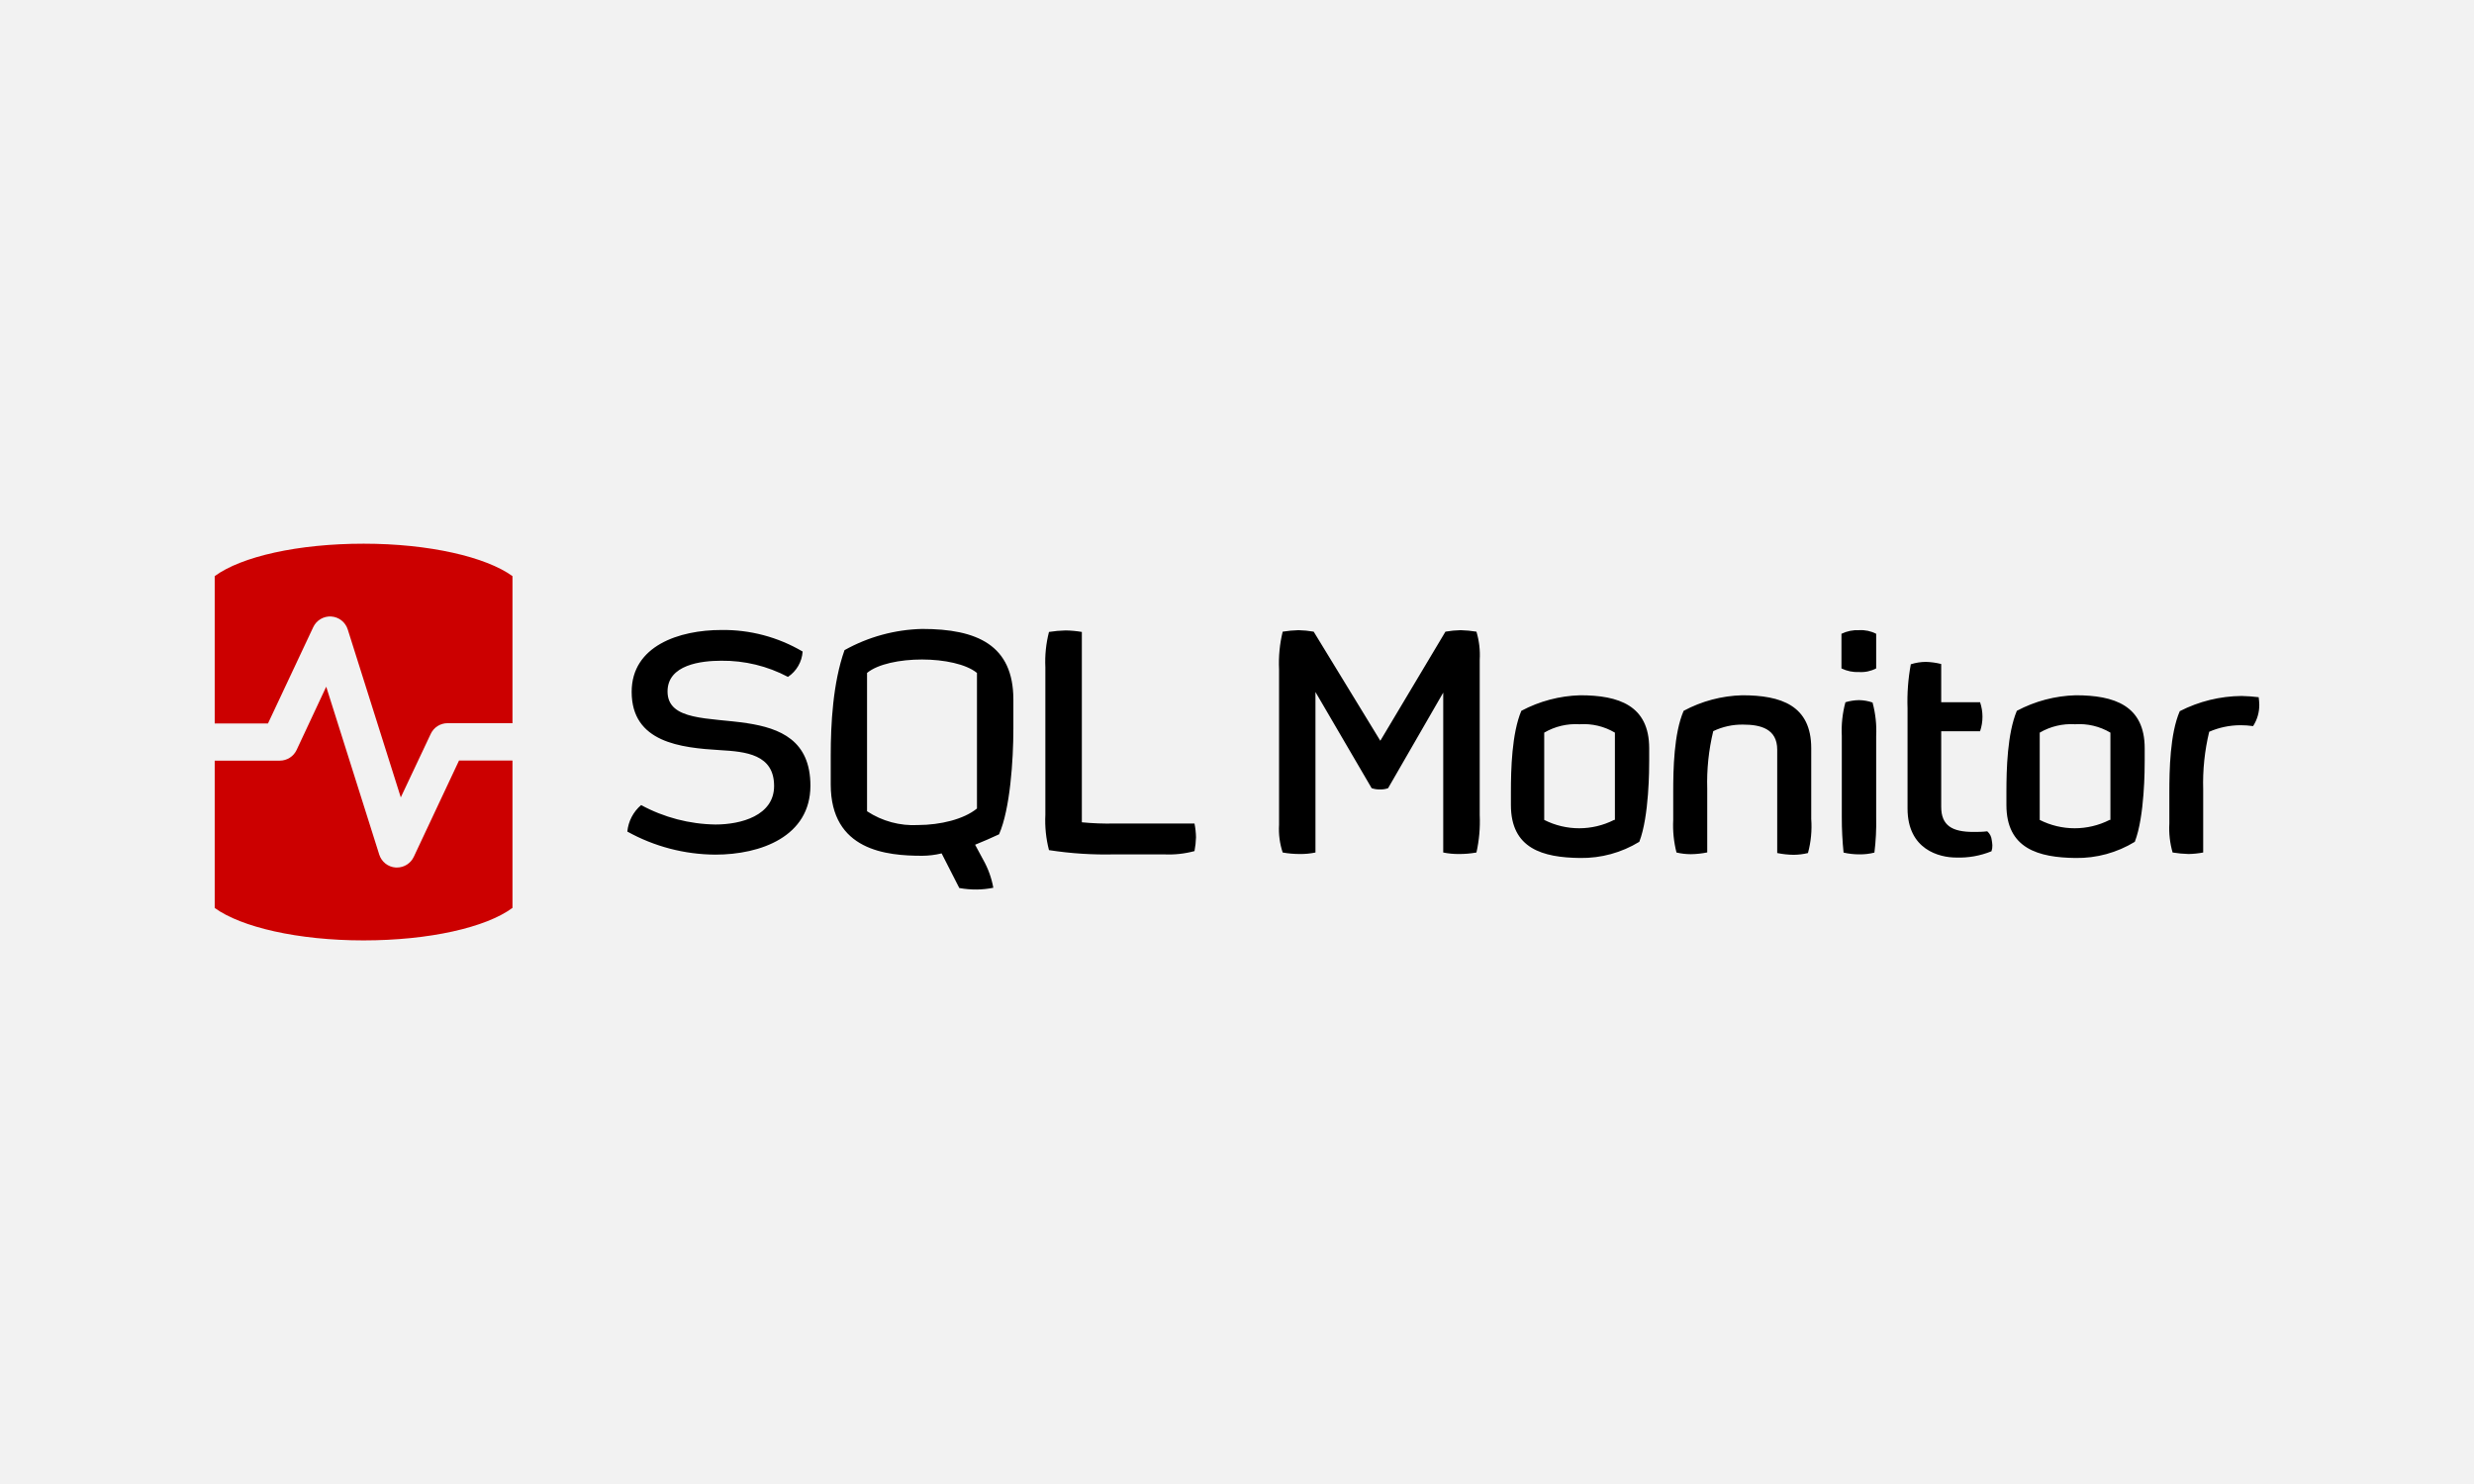
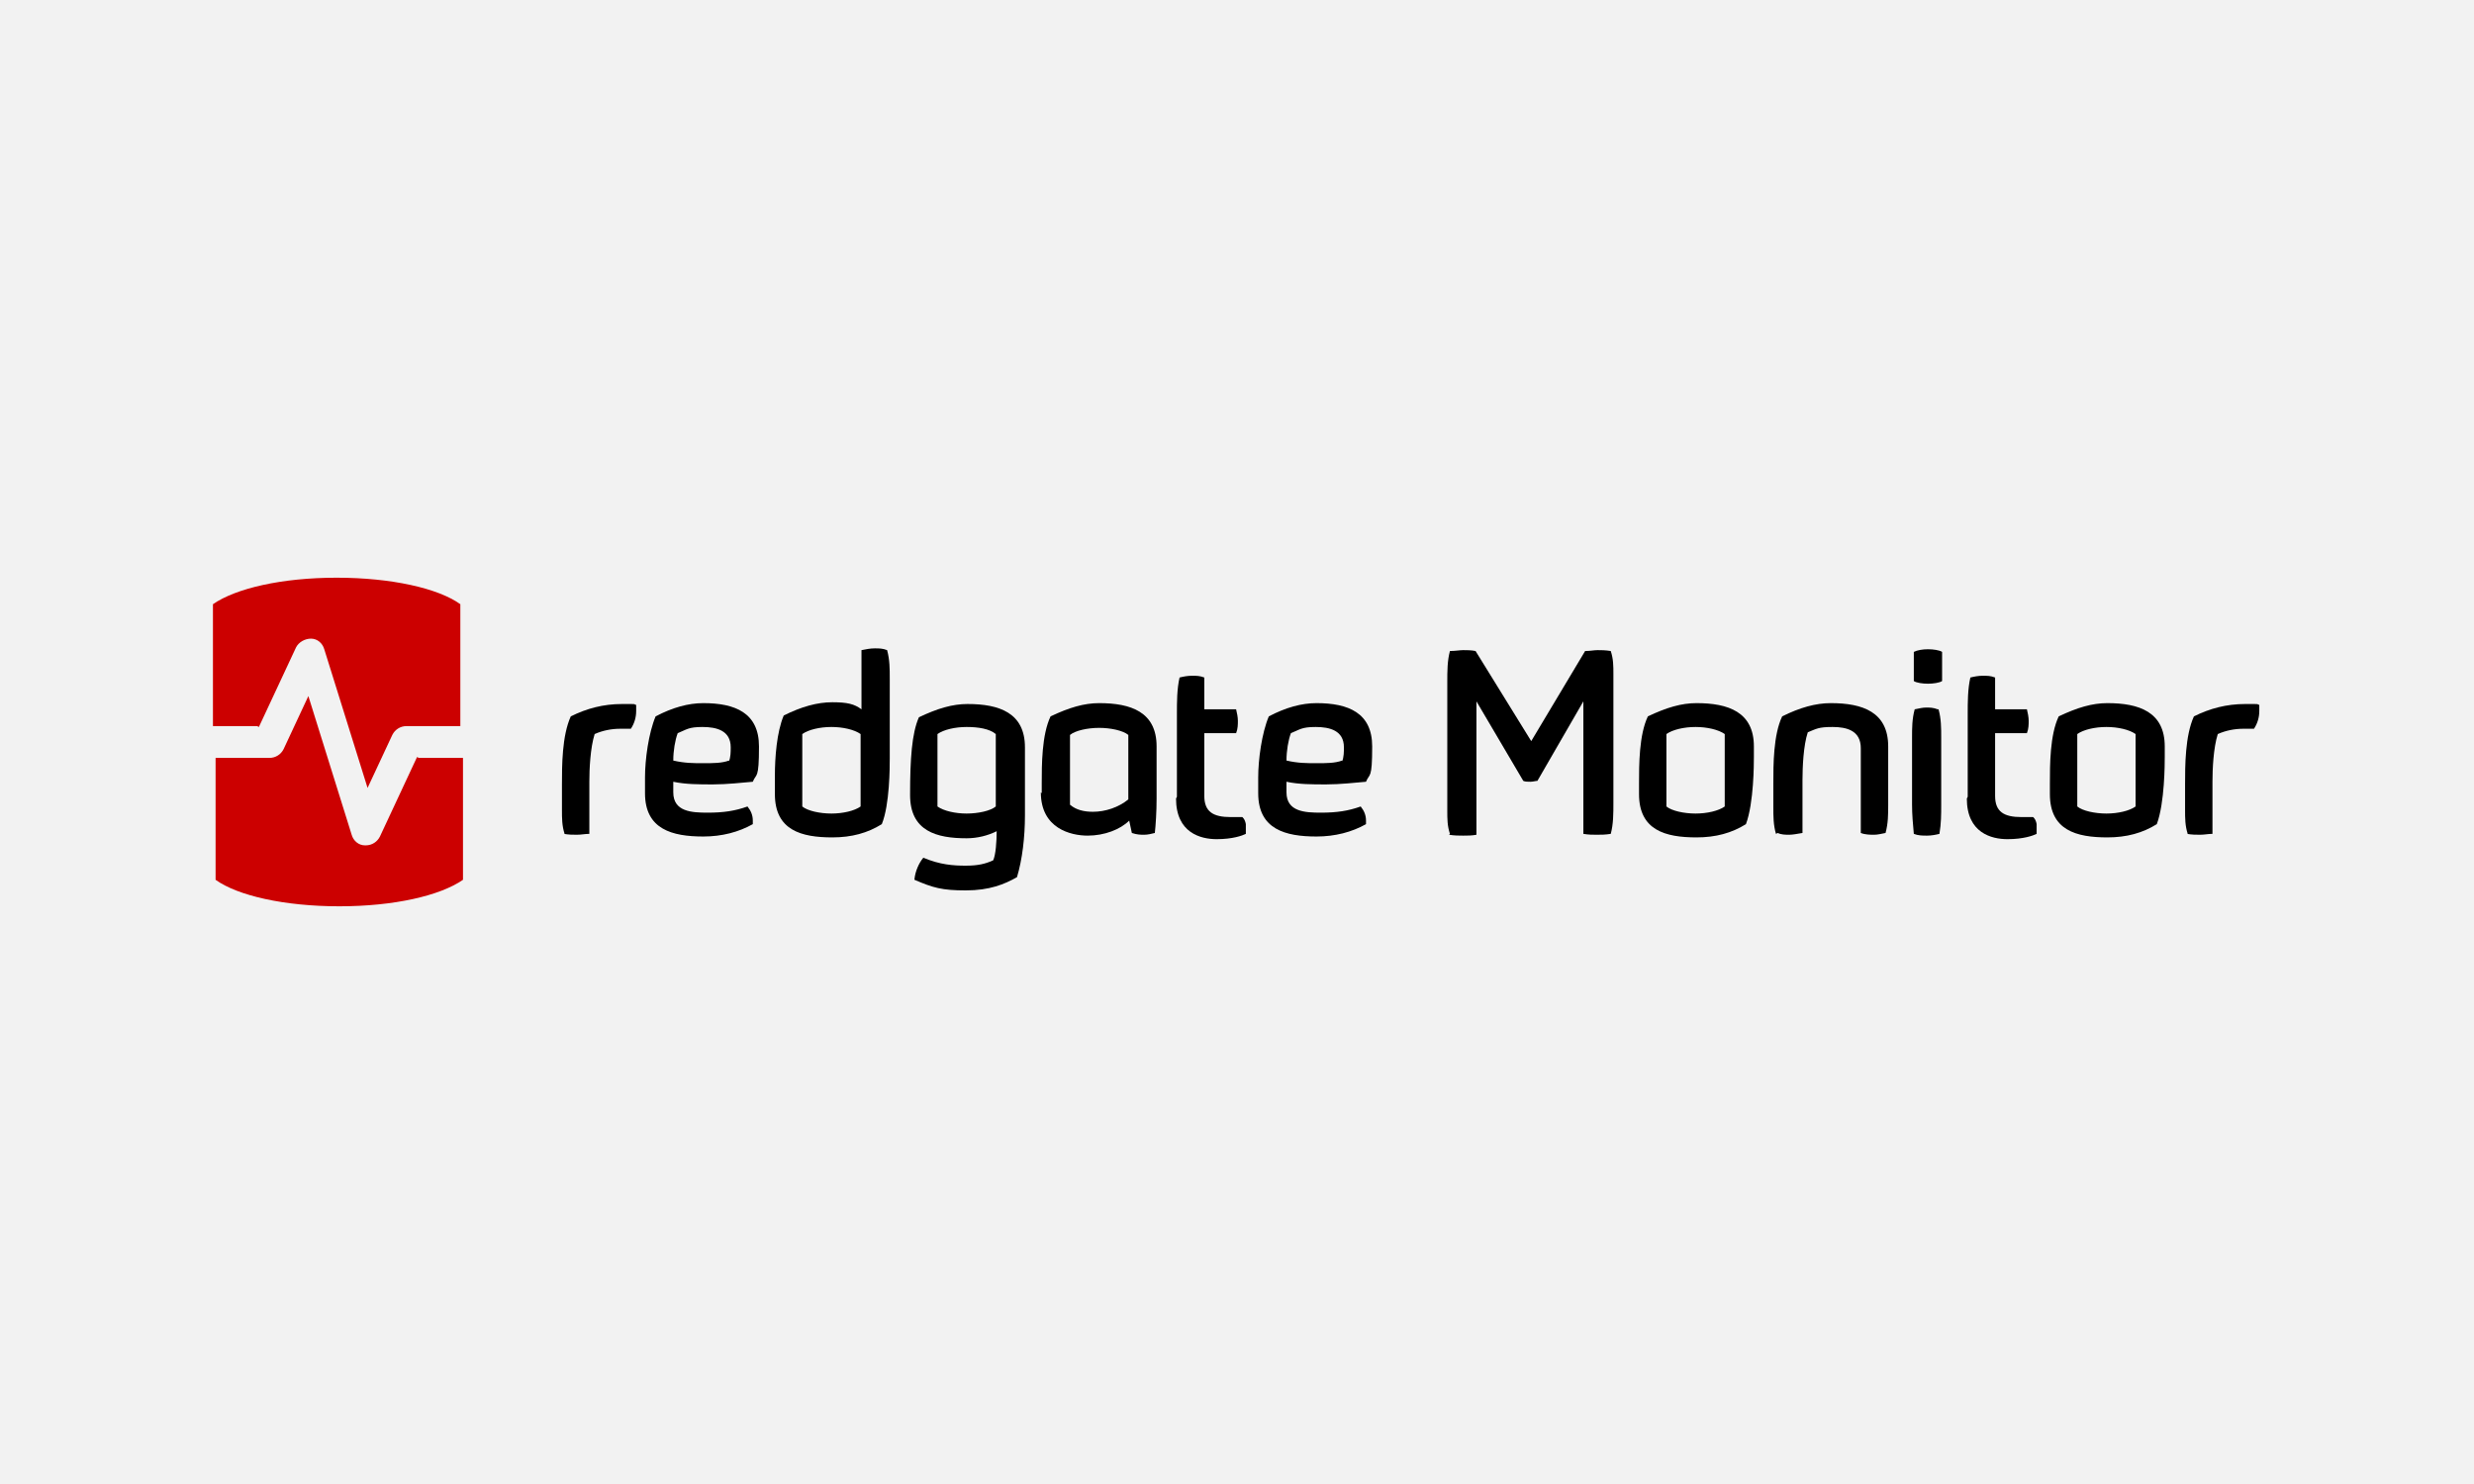
- <svg xmlns="http://www.w3.org/2000/svg" width="280" height="168" viewBox="0 0 280 168">
+ <svg xmlns="http://www.w3.org/2000/svg" id="Layer_1" data-name="Layer 1" version="1.1" viewBox="0 0 280 168">
  <defs>
-     <style>.cls-1{fill:#f2f2f2;}.cls-2{fill:#c00;}</style>
+     <style>
+       .cls-1 {
+         fill: #000;
+       }
+ 
+       .cls-1, .cls-2, .cls-3 {
+         stroke-width: 0px;
+       }
+ 
+       .cls-2 {
+         fill: #f2f2f2;
+       }
+ 
+       .cls-3 {
+         fill: #c00;
+       }
+     </style>
  </defs>
-   <path class="cls-1" d="M0 0h280v168h-280z" />
-   <path class="cls-2" d="M30.33 81.9l5.12-10.9a2.1 2.1 0 0 1 3.91.27l6 19 3.39-7.19a2.1 2.1 0 0 1 1.9-1.21h7.35v-16.65c-3-2.17-9.42-3.67-16.84-3.67s-13.83 1.45-16.86 3.67v16.68zm21.62 4.2l-5.12 10.9a2.1 2.1 0 0 1-1.9 1.21h-.14a2.1 2.1 0 0 1-1.87-1.47l-6-19-3.35 7.16a2.1 2.1 0 0 1-1.9 1.21h-7.37v16.68c3 2.17 9.42 3.67 16.84 3.67s13.86-1.46 16.86-3.68v-16.68z" />
-   <path d="M71 94.14a4.51 4.51 0 0 1 1.56-3 18.19 18.19 0 0 0 8.42 2.2c2.87 0 6.63-1 6.63-4.36 0-3.59-3.21-3.89-6.12-4.06-4.43-.27-10-.85-10-6.6 0-5.21 5.38-7 10.15-7a17.62 17.62 0 0 1 9.2 2.44 3.75 3.75 0 0 1-1.66 2.87 15.77 15.77 0 0 0-7.54-1.83c-2.27 0-6.09.44-6.09 3.48 0 3.35 4.7 2.94 9 3.59 3.72.57 7.17 1.93 7.17 7.07 0 5.75-5.61 7.81-10.76 7.81a20.73 20.73 0 0 1-9.96-2.61zm37.57 6.39l-2-3.92a9.54 9.54 0 0 1-2.2.27c-4 0-10.35-.57-10.35-8.08v-3.29c0-3.52.24-8.19 1.56-11.91a18.92 18.92 0 0 1 8.79-2.4c6.22 0 10.32 1.83 10.32 8v3.31c0 3.55-.37 9.1-1.62 11.94-.88.41-1.79.81-2.71 1.18l.91 1.69a10.1 10.1 0 0 1 1.15 3.18 9.73 9.73 0 0 1-1.86.2 10.74 10.74 0 0 1-1.99-.17zm2-9v-15.35c-1.22-1-3.72-1.52-6.22-1.52s-5 .51-6.22 1.52v15.66a9.54 9.54 0 0 0 5.78 1.56c2.53-.01 5.17-.65 6.66-1.87zm8.15 4.71a13.36 13.36 0 0 1-.41-4v-16.7a13.47 13.47 0 0 1 .41-4 14 14 0 0 1 1.89-.17 12.24 12.24 0 0 1 1.83.17v21.55a31.18 31.18 0 0 0 3.65.14h9.1a8.73 8.73 0 0 1 .17 1.56 9.83 9.83 0 0 1-.17 1.56 11.13 11.13 0 0 1-3.48.37h-5.51a41.67 41.67 0 0 1-7.48-.48zm26.45.27a8.4 8.4 0 0 1-.41-3.15v-17.59a15 15 0 0 1 .41-4.26 13.59 13.59 0 0 1 1.79-.17 11.39 11.39 0 0 1 1.72.17l7.54 12.35 7.37-12.35a11.38 11.38 0 0 1 1.72-.17 13.6 13.6 0 0 1 1.79.17 9.22 9.22 0 0 1 .37 3.18v17.59a16.14 16.14 0 0 1-.37 4.23 11 11 0 0 1-2 .17 8.54 8.54 0 0 1-1.76-.17v-18.1l-6.24 10.82a2.48 2.48 0 0 1-.91.14 2.79 2.79 0 0 1-.95-.14l-6.36-10.89v18.17a8.13 8.13 0 0 1-1.76.17 11 11 0 0 1-1.95-.17zm25.83-5.38v-1.46c0-2.57.1-6.63 1.18-9.2a15.08 15.08 0 0 1 6.66-1.76c4.36 0 7.81 1.15 7.81 6v1.42c0 .81 0 6.29-1.12 9.17a12.48 12.48 0 0 1-6.7 1.83c-4.24-.05-7.83-1.06-7.83-6zm11.77 1.69v-9.88a6.92 6.92 0 0 0-4-.95 7.06 7.06 0 0 0-4 .95v9.88a8.74 8.74 0 0 0 7.91 0zm6.97 3.69a12.43 12.43 0 0 1-.37-3.69v-3.15c0-2.57.07-6.63 1.18-9.2a14.84 14.84 0 0 1 6.63-1.76c4.4 0 7.81 1.15 7.81 6v8a11.51 11.51 0 0 1-.37 3.86 7.1 7.1 0 0 1-1.62.2 9.73 9.73 0 0 1-1.86-.2v-11.7c0-2.37-1.89-2.84-3.86-2.84a7.56 7.56 0 0 0-3.38.74 24.64 24.64 0 0 0-.68 6.53v7.2a9.73 9.73 0 0 1-1.86.2 7.1 7.1 0 0 1-1.62-.19zm22.6-24.76v3.92a3.72 3.72 0 0 1-1.93.41 4.12 4.12 0 0 1-2-.41v-3.92a4.12 4.12 0 0 1 2-.41 3.72 3.72 0 0 1 1.93.41zm-.41 7.78a12.28 12.28 0 0 1 .41 3.82v9.17a27.43 27.43 0 0 1-.2 4 6.54 6.54 0 0 1-1.66.2 8 8 0 0 1-1.83-.2 38.77 38.77 0 0 1-.2-4v-9.2a12.27 12.27 0 0 1 .41-3.82 5.62 5.62 0 0 1 1.56-.24 4.91 4.91 0 0 1 1.51.27zm3.96 12v-11.33a22.86 22.86 0 0 1 .37-5 5.76 5.76 0 0 1 1.72-.27 8.11 8.11 0 0 1 1.72.24v4.33h4.4a5.11 5.11 0 0 1 0 3.28h-4.4v8.56c0 2.13 1.25 2.84 3.65 2.84.47 0 1 0 1.56-.07a1.49 1.49 0 0 1 .51 1 4.32 4.32 0 0 1 .07.58 1.87 1.87 0 0 1-.1.68 9.67 9.67 0 0 1-4 .71c-1.88 0-5.5-.88-5.5-5.55zm11.19-.4v-1.46c0-2.57.1-6.63 1.18-9.2a15.08 15.08 0 0 1 6.66-1.76c4.36 0 7.81 1.15 7.81 6v1.42c0 .81 0 6.29-1.12 9.17a12.48 12.48 0 0 1-6.7 1.83c-4.21-.05-7.83-1.06-7.83-6zm11.77 1.69v-9.88a6.92 6.92 0 0 0-4-.95 7.06 7.06 0 0 0-4 .95v9.88a8.74 8.74 0 0 0 7.91 0zm7.04 3.69a9.8 9.8 0 0 1-.37-3.28v-3.49c0-2.57.07-6.66 1.18-9.23a15.63 15.63 0 0 1 7-1.72 18.47 18.47 0 0 1 1.93.14 7.73 7.73 0 0 1 .07.85 4.42 4.42 0 0 1-.7 2.42 10 10 0 0 0-1.42-.1 8.93 8.93 0 0 0-3.55.74 24.78 24.78 0 0 0-.68 6.53v7.14a9.84 9.84 0 0 1-1.66.17 13.54 13.54 0 0 1-1.8-.17z" />
+   <path class="cls-2" d="M0,0h280v168H0V0Z" />
+   <g>
+     <g>
+       <path class="cls-3" d="M29.3,82.3l4.2-9c.3-.6,1-1,1.7-1s1.3.5,1.5,1.2l4.9,15.7,2.8-6c.3-.6.9-1,1.6-1h6.1v-13.8c-2.5-1.8-7.8-3-14-3s-11.4,1.2-14,3v13.8h5Z" />
+       <path class="cls-3" d="M47.2,85.7l-4.2,9c-.3.6-.9,1-1.6,1s0,0-.1,0c-.7,0-1.3-.5-1.5-1.2l-4.9-15.7-2.8,6c-.3.6-.9,1-1.6,1h-6.1v13.8c2.5,1.8,7.8,3,14,3s11.4-1.2,14-3v-13.8h-5Z" />
+     </g>
+     <g>
+       <path class="cls-1" d="M63.9,94.4c-.3-.9-.3-1.8-.3-2.7v-2.9c0-2.1,0-5.5,1-7.7,1.8-.9,3.7-1.4,5.8-1.4s1.1,0,1.6.1c0,.3,0,.5,0,.7,0,.7-.2,1.4-.6,2-.4,0-.8,0-1.2,0-1,0-2,.2-2.9.6-.5,1.6-.6,4-.6,5.4v5.9c-.5,0-.9.1-1.4.1s-.9,0-1.5-.1h0Z" />
+       <path class="cls-1" d="M73,89.9v-1.9c0-2,.4-5,1.2-6.9,1.9-1,3.7-1.5,5.4-1.5,3.6,0,6.3,1.1,6.3,4.9s-.3,3-.7,4c-1.2.1-2.9.3-4.5.3s-3.1,0-4.5-.3v1.2c0,2.2,2.1,2.3,3.9,2.3s3.1-.2,4.5-.7c.4.5.6,1,.6,1.6s0,.3,0,.4c-1.6.9-3.5,1.4-5.6,1.4-3.5,0-6.6-.8-6.6-4.9h0ZM82.5,86.2c.2-.5.2-1.1.2-1.6,0-1.9-1.6-2.3-3.2-2.3s-1.8.3-2.8.7c-.3.8-.5,2-.5,3.1,1.3.3,2.3.3,3.4.3s2.1,0,2.9-.3h0Z" />
+       <path class="cls-1" d="M87.7,89.9v-2.1c0-2,.2-4.9,1-6.8,2-1,3.8-1.5,5.5-1.5s2.5.2,3.3.8v-6.7c.5-.1,1-.2,1.5-.2s.9,0,1.4.2c.3,1.1.3,2.1.3,3.2v9.1c0,.9,0,5.2-.9,7.4-1.6,1-3.4,1.5-5.6,1.5-3.5,0-6.5-.8-6.5-4.9h0ZM97.4,91.3v-8.2c-.7-.5-2-.8-3.3-.8s-2.6.3-3.3.8v8.2c.6.5,2,.8,3.3.8s2.6-.3,3.3-.8Z" />
+       <path class="cls-1" d="M103.5,99.5c.1-.9.5-1.8,1-2.4,1.9.8,3.4.9,4.8.9s2.2-.2,3.1-.6c.3-.6.4-2.2.4-3.3-1,.5-2.2.8-3.4.8-3.4,0-6.4-.8-6.4-4.9s.2-7,1-8.8c2.1-1,3.8-1.5,5.5-1.5,3.6,0,6.5,1,6.5,4.9v7.7c0,2.5-.3,5-.9,7-1.4.8-3.1,1.5-5.8,1.5s-3.7-.3-5.8-1.2h0ZM112.7,91.3v-8.2c-.7-.6-2-.8-3.3-.8s-2.6.3-3.3.8v8.2c.7.5,2,.8,3.3.8s2.7-.3,3.3-.8Z" />
+       <path class="cls-1" d="M117.9,89.8v-1.1c0-2.1,0-5.5,1-7.6,2.1-1,3.8-1.5,5.5-1.5,3.6,0,6.5,1,6.5,4.9v5.9c0,1.5-.1,3-.2,3.9-.4.1-.8.2-1.2.2s-.8,0-1.4-.2l-.3-1.4c-1,1-2.8,1.7-4.7,1.7s-5.3-.8-5.3-4.9h0ZM127.7,90.5v-7.3c-.6-.5-2-.8-3.3-.8s-2.7.3-3.3.8v7.9c.7.6,1.6.8,2.6.8,1.4,0,2.9-.5,4-1.4Z" />
+       <path class="cls-1" d="M133.2,90.2v-9.4c0-1.3,0-2.8.3-4.1.4-.1.9-.2,1.4-.2s.9,0,1.4.2v3.6h3.6c.1.4.2.9.2,1.3s0,.9-.2,1.4h-3.6v7.1c0,1.8,1,2.4,3,2.4s.8,0,1.3,0c0,0,.3.2.4.8,0,.2,0,.3,0,.5,0,.4,0,.6,0,.6-.4.2-1.5.6-3.3.6s-4.6-.7-4.6-4.6h0Z" />
+       <path class="cls-1" d="M142.4,89.9v-1.9c0-2,.4-5,1.2-6.9,1.9-1,3.7-1.5,5.4-1.5,3.6,0,6.3,1.1,6.3,4.9s-.3,3-.7,4c-1.2.1-2.9.3-4.5.3s-3.1,0-4.5-.3v1.2c0,2.2,2.1,2.3,3.9,2.3s3.1-.2,4.5-.7c.4.5.6,1,.6,1.6s0,.3,0,.4c-1.6.9-3.5,1.4-5.6,1.4-3.5,0-6.6-.8-6.6-4.9h0ZM151.9,86.2c.2-.5.2-1.1.2-1.6,0-1.9-1.6-2.3-3.2-2.3s-1.8.3-2.8.7c-.3.8-.5,2-.5,3.1,1.3.3,2.3.3,3.4.3s2.1,0,2.9-.3h0Z" />
+       <path class="cls-1" d="M164.1,94.4c-.3-.9-.3-1.7-.3-2.6v-14.6c0-1.2,0-2.4.3-3.5.6,0,1.1-.1,1.5-.1s.9,0,1.4.1l6.3,10.2,6.1-10.2c.6,0,1-.1,1.4-.1s.9,0,1.5.1c.3.9.3,1.7.3,2.6v14.6c0,1.2,0,2.4-.3,3.5-.6.1-1.1.1-1.6.1s-.9,0-1.5-.1v-15s-5.2,9-5.2,9c-.2,0-.5.1-.8.1s-.6,0-.8-.1l-5.3-9v15.1c-.5.1-1,.1-1.5.1s-1,0-1.6-.1h0Z" />
+       <path class="cls-1" d="M185.5,89.9v-1.2c0-2.1,0-5.5,1-7.6,2.1-1,3.8-1.5,5.5-1.5,3.6,0,6.5,1,6.5,4.9v1.2c0,.7,0,5.2-.9,7.6-1.6,1-3.4,1.5-5.6,1.5-3.5,0-6.5-.8-6.5-4.9h0ZM195.2,91.3v-8.2c-.7-.5-2-.8-3.3-.8s-2.6.3-3.3.8v8.2c.6.5,2,.8,3.3.8s2.6-.3,3.3-.8Z" />
+       <path class="cls-1" d="M201,94.4c-.3-1-.3-2-.3-3.1v-2.6c0-2.1,0-5.5,1-7.6,2-1,3.8-1.5,5.5-1.5,3.6,0,6.5,1,6.5,4.9v6.6c0,1.1,0,2.1-.3,3.2-.5.1-.9.2-1.3.2s-1,0-1.5-.2v-9.6c0-2-1.6-2.4-3.2-2.4s-1.8.2-2.8.6c-.5,1.5-.6,4-.6,5.4v6c-.6.1-1.1.2-1.5.2s-.9,0-1.3-.2h0Z" />
+       <path class="cls-1" d="M219.8,73.8v3.3c-.3.2-1,.3-1.6.3s-1.3-.1-1.6-.3v-3.3c.4-.2,1-.3,1.6-.3s1.3.1,1.6.3ZM219.4,80.3c.3,1.1.3,2.1.3,3.2v7.6c0,1.1,0,2.1-.2,3.3-.4.1-.9.2-1.4.2s-1,0-1.5-.2c-.1-1.1-.2-2.2-.2-3.3v-7.6c0-1.1,0-2.1.3-3.2.5-.1.9-.2,1.3-.2s.8,0,1.3.2h0Z" />
+       <path class="cls-1" d="M222.7,90.2v-9.4c0-1.3,0-2.8.3-4.1.4-.1.9-.2,1.4-.2s.9,0,1.4.2v3.6h3.6c.1.4.2.9.2,1.3s0,.9-.2,1.4h-3.6v7.1c0,1.8,1,2.4,3,2.4s.8,0,1.3,0c0,0,.3.2.4.8,0,.2,0,.3,0,.5,0,.4,0,.6,0,.6-.4.2-1.5.6-3.3.6s-4.6-.7-4.6-4.6h0Z" />
+       <path class="cls-1" d="M232,89.9v-1.2c0-2.1,0-5.5,1-7.6,2.1-1,3.8-1.5,5.5-1.5,3.6,0,6.5,1,6.5,4.9v1.2c0,.7,0,5.2-.9,7.6-1.6,1-3.4,1.5-5.6,1.5-3.5,0-6.5-.8-6.5-4.9h0ZM241.7,91.3v-8.2c-.7-.5-2-.8-3.3-.8s-2.6.3-3.3.8v8.2c.6.5,2,.8,3.3.8s2.6-.3,3.3-.8Z" />
+       <path class="cls-1" d="M247.6,94.4c-.3-.9-.3-1.8-.3-2.7v-2.9c0-2.1,0-5.5,1-7.7,1.8-.9,3.7-1.4,5.8-1.4s1.1,0,1.6.1c0,.3,0,.5,0,.7,0,.7-.2,1.4-.6,2-.4,0-.8,0-1.2,0-1,0-2,.2-2.9.6-.5,1.6-.6,4-.6,5.4v5.9c-.5,0-.9.1-1.4.1s-.9,0-1.5-.1h0Z" />
+     </g>
+   </g>
</svg>
